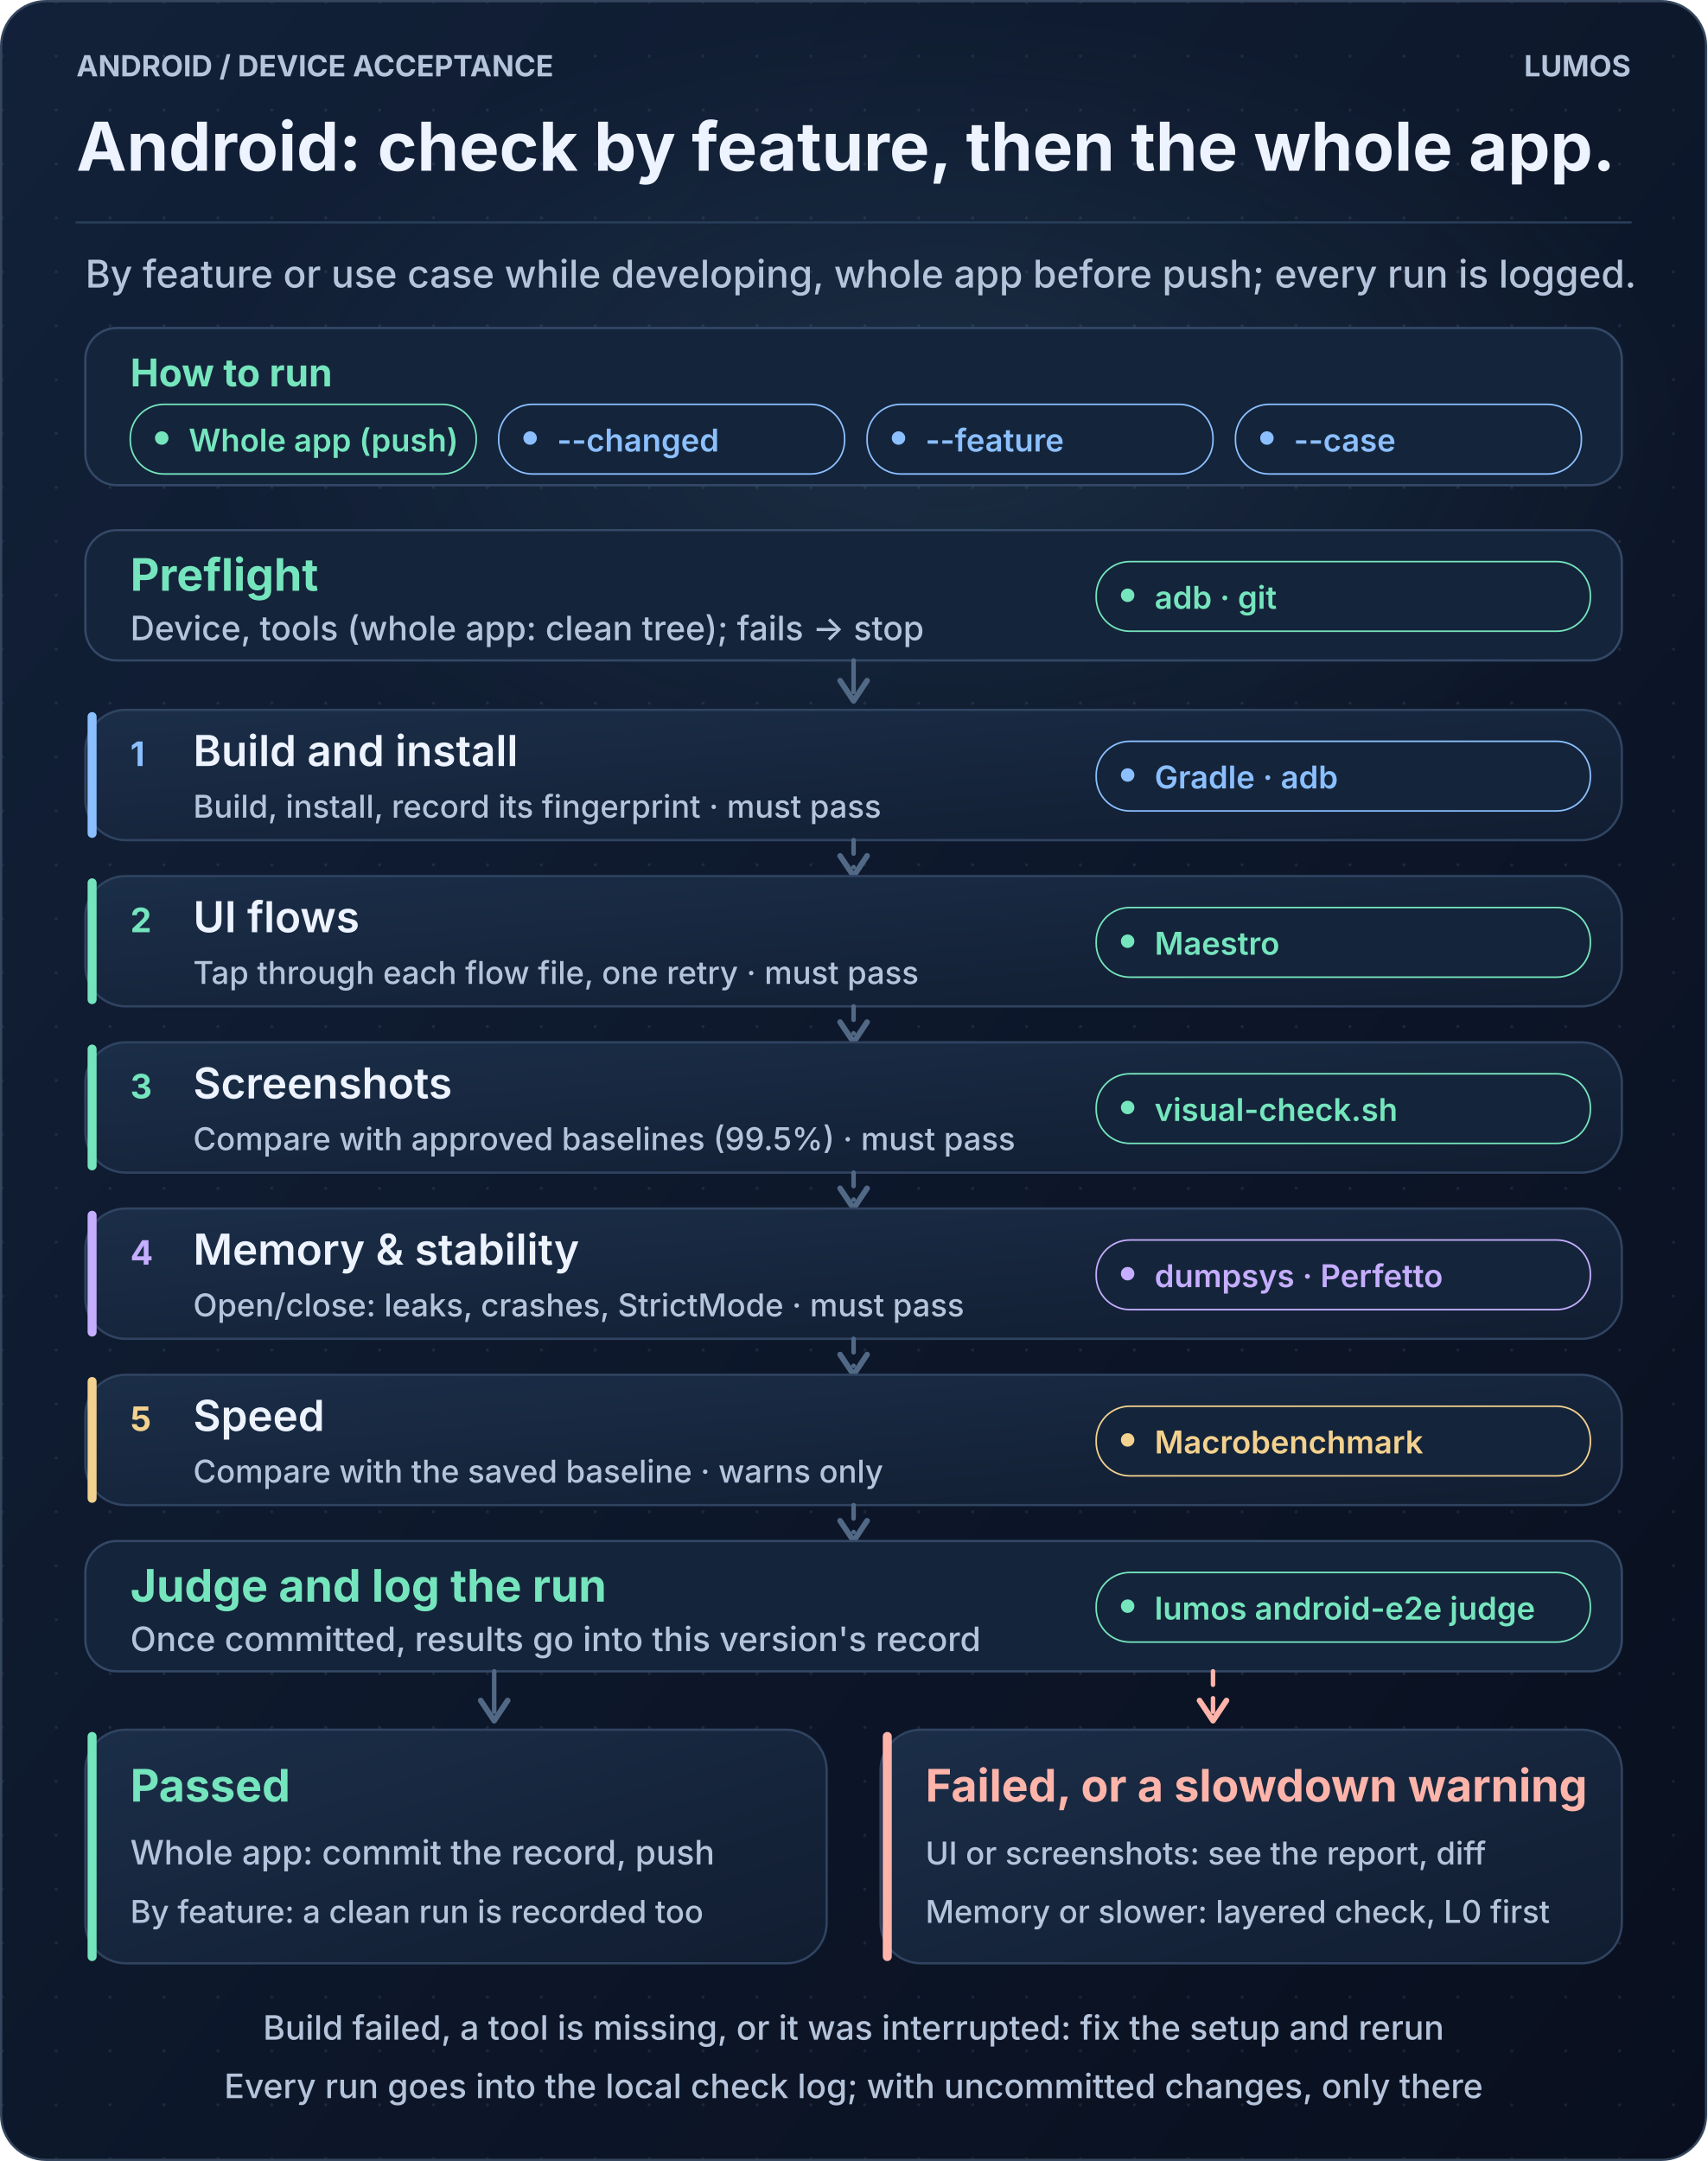
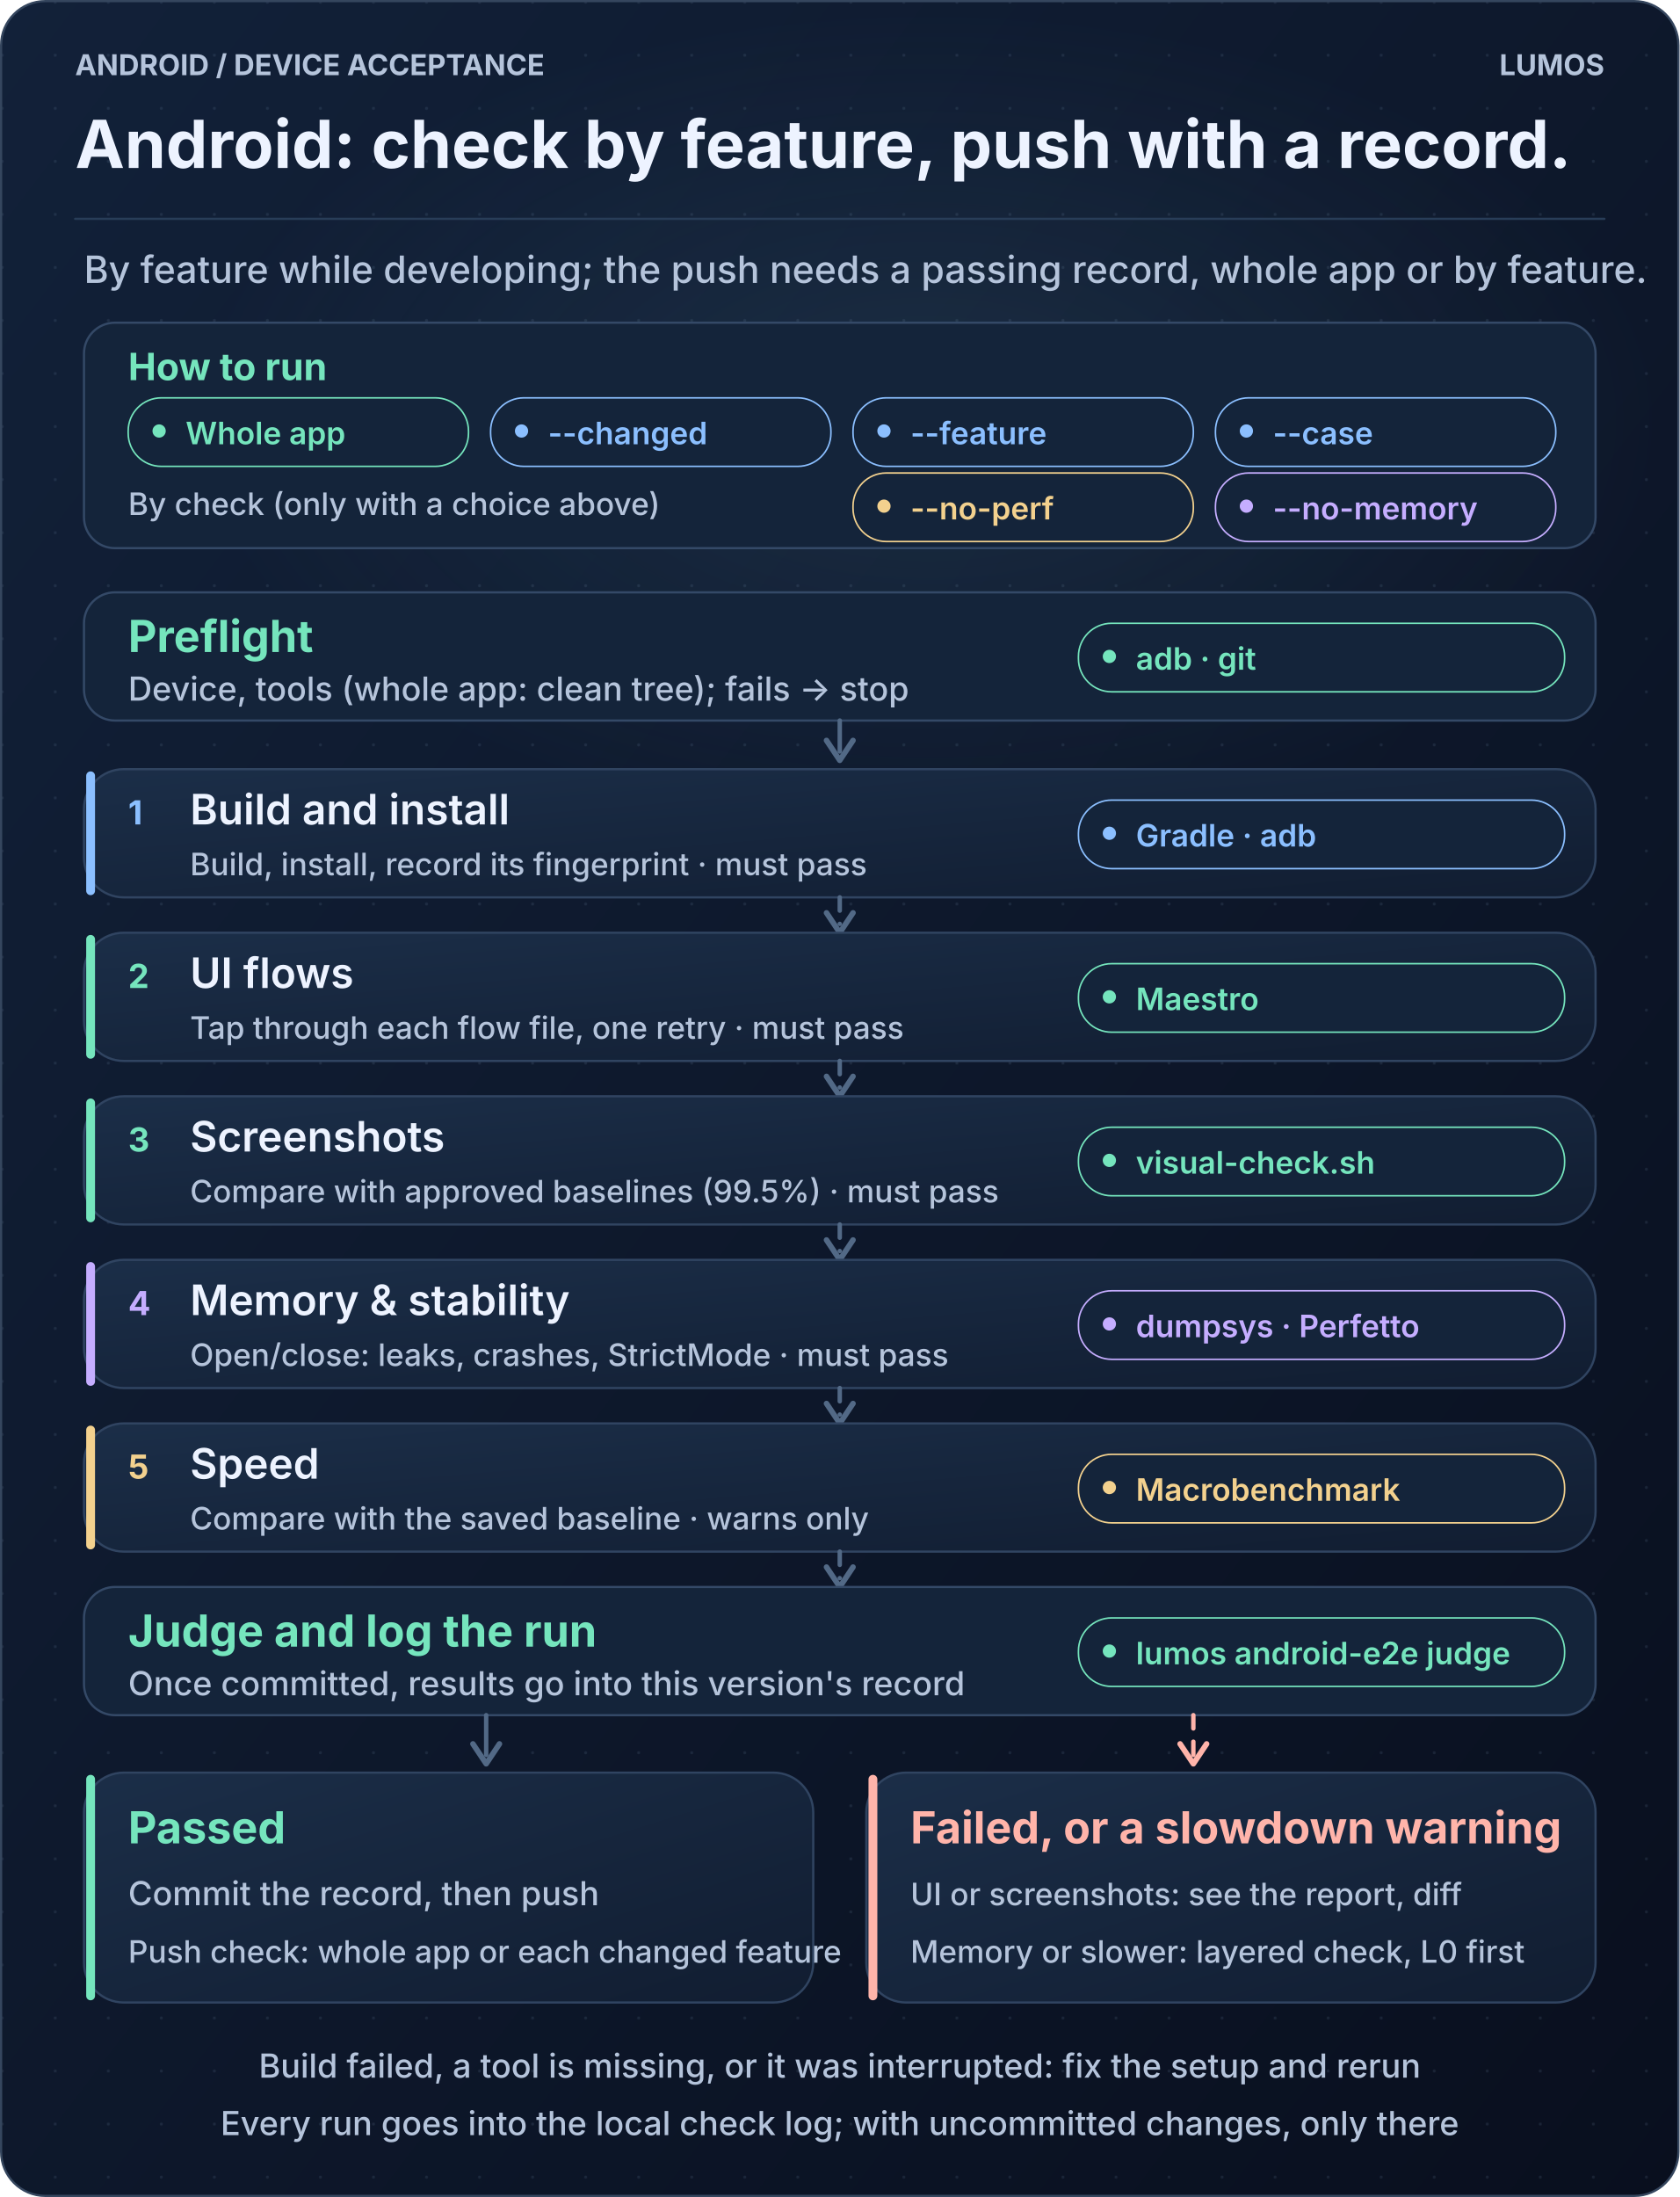
- <svg xmlns="http://www.w3.org/2000/svg" width="760" height="962" viewBox="0 0 760 962" role="img" aria-labelledby="title desc">
+ <svg xmlns="http://www.w3.org/2000/svg" width="760" height="994" viewBox="0 0 760 994" role="img" aria-labelledby="title desc">
  <defs>
    <linearGradient id="bg" x1="0" y1="0" x2="1" y2="1">
      <stop stop-color="#122139" />
      <stop offset="1" stop-color="#090f1e" />
    </linearGradient>
    <linearGradient id="panel" x1="0" y1="0" x2="1" y2="1">
      <stop stop-color="#1b2e48" />
      <stop offset="1" stop-color="#111d31" />
    </linearGradient>
    <radialGradient id="halo">
      <stop stop-color="#73b8d7" stop-opacity=".12" />
      <stop offset="1" stop-color="#73b8d7" stop-opacity="0" />
    </radialGradient>
    <pattern id="grid" width="24" height="24" patternUnits="userSpaceOnUse">
      <circle cx="1" cy="1" r=".7" fill="#718da9" opacity=".15" />
    </pattern>
  </defs>
-   <rect x=".5" y=".5" width="759" height="961" rx="20" fill="url(#bg)" stroke="#35465e" />
-   <rect x="1" y="1" width="758" height="960" rx="20" fill="url(#grid)" />
+   <rect x=".5" y=".5" width="759" height="993" rx="20" fill="url(#bg)" stroke="#35465e" />
+   <rect x="1" y="1" width="758" height="992" rx="20" fill="url(#grid)" />
  <ellipse cx="420" cy="190" rx="335" ry="185" fill="url(#halo)" />
  <g font-family="Inter, 'PingFang TC', 'Noto Sans TC', 'Microsoft JhengHei', system-ui, sans-serif">
    <text x="34" y="34" font-size="13" fill="#b5c4db" text-anchor="start" font-weight="650">ANDROID / DEVICE ACCEPTANCE</text>
-     <text x="34" y="76" font-size="30" fill="#edf3ff" text-anchor="start" font-weight="650">Android: check by feature, then the whole app.</text>
+     <text x="34" y="76" font-size="30" fill="#edf3ff" text-anchor="start" font-weight="650">Android: check by feature, push with a record.</text>
    <path d="M34 99H726" fill="none" stroke="#283d58" stroke-width="1" stroke-linecap="round" stroke-linejoin="round" />
    <text x="726" y="34" font-size="13" fill="#b5c4db" text-anchor="end" font-weight="650">LUMOS</text>
-     <text x="38" y="128" font-size="17" fill="#b5c4db" text-anchor="start" font-weight="450">By feature or use case while developing, whole app before push; every run is logged.</text>
+     <text x="38" y="128" font-size="17" fill="#b5c4db" text-anchor="start" font-weight="450">By feature while developing; the push needs a passing record, whole app or by feature.</text>
    <g data-kind="android-e2e-invoke">
-       <rect x="38" y="146" width="684" height="70" rx="14" fill="#14243a" stroke="#344967" stroke-width="1" />
+       <rect x="38" y="146" width="684" height="102" rx="14" fill="#14243a" stroke="#344967" stroke-width="1" />
      <text x="58" y="172" font-size="17" fill="#75e5bd" text-anchor="start" font-weight="650">How to run</text>
      <rect x="58" y="180" width="154" height="31" rx="15" fill="#14243a" stroke="#75e5bd" stroke-width="0.7" />
      <circle cx="72" cy="195" r="3" fill="#75e5bd" stroke="none" stroke-width="1" />
-       <text x="84" y="201" font-size="14" fill="#75e5bd" text-anchor="start" font-weight="600">Whole app (push)</text>
+       <text x="84" y="201" font-size="14" fill="#75e5bd" text-anchor="start" font-weight="600">Whole app</text>
      <rect x="222" y="180" width="154" height="31" rx="15" fill="#14243a" stroke="#8bbfff" stroke-width="0.7" />
      <circle cx="236" cy="195" r="3" fill="#8bbfff" stroke="none" stroke-width="1" />
      <text x="248" y="201" font-size="14" fill="#8bbfff" text-anchor="start" font-weight="600">--changed</text>
      <rect x="386" y="180" width="154" height="31" rx="15" fill="#14243a" stroke="#8bbfff" stroke-width="0.7" />
      <circle cx="400" cy="195" r="3" fill="#8bbfff" stroke="none" stroke-width="1" />
      <text x="412" y="201" font-size="14" fill="#8bbfff" text-anchor="start" font-weight="600">--feature</text>
      <rect x="550" y="180" width="154" height="31" rx="15" fill="#14243a" stroke="#8bbfff" stroke-width="0.7" />
      <circle cx="564" cy="195" r="3" fill="#8bbfff" stroke="none" stroke-width="1" />
      <text x="576" y="201" font-size="14" fill="#8bbfff" text-anchor="start" font-weight="600">--case</text>
+       <text x="58" y="233" font-size="14" fill="#b5c4db" text-anchor="start" font-weight="450">By check (only with a choice above)</text>
+       <rect x="386" y="214" width="154" height="31" rx="15" fill="#14243a" stroke="#f3d18e" stroke-width="0.7" />
+       <circle cx="400" cy="229" r="3" fill="#f3d18e" stroke="none" stroke-width="1" />
+       <text x="412" y="235" font-size="14" fill="#f3d18e" text-anchor="start" font-weight="600">--no-perf</text>
+       <rect x="550" y="214" width="154" height="31" rx="15" fill="#14243a" stroke="#c5adff" stroke-width="0.7" />
+       <circle cx="564" cy="229" r="3" fill="#c5adff" stroke="none" stroke-width="1" />
+       <text x="576" y="235" font-size="14" fill="#c5adff" text-anchor="start" font-weight="600">--no-memory</text>
    </g>
-     <g transform="translate(0,86)">
+     <g transform="translate(0,118)">
      <g data-kind="android-e2e-preflight">
        <rect x="38" y="150" width="684" height="58" rx="14" fill="#14243a" stroke="#344967" stroke-width="1" />
        <text x="58" y="177" font-size="20" fill="#75e5bd" text-anchor="start" font-weight="650">Preflight</text>
        <text x="58" y="199" font-size="15" fill="#b5c4db" text-anchor="start" font-weight="450">Device, tools (whole app: clean tree); fails → stop</text>
        <rect x="488" y="164" width="220" height="31" rx="15" fill="#14243a" stroke="#75e5bd" stroke-width="0.7" />
        <circle cx="502" cy="179" r="3" fill="#75e5bd" stroke="none" stroke-width="1" />
        <text x="514" y="185" font-size="14" fill="#75e5bd" text-anchor="start" font-weight="600">adb · git</text>
      </g>
      <path d="M380 208V222" fill="none" stroke="#526986" stroke-width="2" stroke-linecap="round" stroke-linejoin="round" />
      <polyline points="374,217 380,226 386,217" fill="none" stroke="#526986" stroke-width="2.5" stroke-linecap="round" stroke-linejoin="round" />
      <g data-kind="android-e2e-step" data-step="1">
        <rect x="38" y="230" width="684" height="58" rx="18" fill="url(#panel)" stroke="#304461" stroke-width="1" />
        <rect x="39" y="231" width="4" height="56" rx="2" fill="#8bbfff" stroke="none" stroke-width="1" />
        <text x="58" y="255" font-size="15" fill="#8bbfff" text-anchor="start" font-weight="700">1</text>
        <text x="86" y="255" font-size="19" fill="#edf3ff" text-anchor="start" font-weight="600">Build and install</text>
        <text x="86" y="278" font-size="14" fill="#b5c4db" text-anchor="start" font-weight="450">Build, install, record its fingerprint · must pass</text>
        <rect x="488" y="244" width="220" height="31" rx="15" fill="#14243a" stroke="#8bbfff" stroke-width="0.7" />
        <circle cx="502" cy="259" r="3" fill="#8bbfff" stroke="none" stroke-width="1" />
        <text x="514" y="265" font-size="14" fill="#8bbfff" text-anchor="start" font-weight="600">Gradle · adb</text>
      </g>
      <path d="M380 288V300" fill="none" stroke="#526986" stroke-width="2" stroke-linecap="round" stroke-linejoin="round" stroke-dasharray="6 6">
        <animate attributeName="stroke-dashoffset" values="0;-40" dur="2s" repeatCount="indefinite" />
      </path>
      <polyline points="374,295 380,304 386,295" fill="none" stroke="#526986" stroke-width="2.5" stroke-linecap="round" stroke-linejoin="round" />
      <g data-kind="android-e2e-step" data-step="2">
        <rect x="38" y="304" width="684" height="58" rx="18" fill="url(#panel)" stroke="#304461" stroke-width="1" />
        <rect x="39" y="305" width="4" height="56" rx="2" fill="#75e5bd" stroke="none" stroke-width="1" />
        <text x="58" y="329" font-size="15" fill="#75e5bd" text-anchor="start" font-weight="700">2</text>
        <text x="86" y="329" font-size="19" fill="#edf3ff" text-anchor="start" font-weight="600">UI flows</text>
        <text x="86" y="352" font-size="14" fill="#b5c4db" text-anchor="start" font-weight="450">Tap through each flow file, one retry · must pass</text>
        <rect x="488" y="318" width="220" height="31" rx="15" fill="#14243a" stroke="#75e5bd" stroke-width="0.7" />
        <circle cx="502" cy="333" r="3" fill="#75e5bd" stroke="none" stroke-width="1" />
        <text x="514" y="339" font-size="14" fill="#75e5bd" text-anchor="start" font-weight="600">Maestro</text>
      </g>
      <path d="M380 362V374" fill="none" stroke="#526986" stroke-width="2" stroke-linecap="round" stroke-linejoin="round" stroke-dasharray="6 6">
        <animate attributeName="stroke-dashoffset" values="0;-40" dur="2s" repeatCount="indefinite" />
      </path>
      <polyline points="374,369 380,378 386,369" fill="none" stroke="#526986" stroke-width="2.5" stroke-linecap="round" stroke-linejoin="round" />
      <g data-kind="android-e2e-step" data-step="3">
        <rect x="38" y="378" width="684" height="58" rx="18" fill="url(#panel)" stroke="#304461" stroke-width="1" />
        <rect x="39" y="379" width="4" height="56" rx="2" fill="#75e5bd" stroke="none" stroke-width="1" />
        <text x="58" y="403" font-size="15" fill="#75e5bd" text-anchor="start" font-weight="700">3</text>
        <text x="86" y="403" font-size="19" fill="#edf3ff" text-anchor="start" font-weight="600">Screenshots</text>
        <text x="86" y="426" font-size="14" fill="#b5c4db" text-anchor="start" font-weight="450">Compare with approved baselines (99.5%) · must pass</text>
        <rect x="488" y="392" width="220" height="31" rx="15" fill="#14243a" stroke="#75e5bd" stroke-width="0.7" />
        <circle cx="502" cy="407" r="3" fill="#75e5bd" stroke="none" stroke-width="1" />
        <text x="514" y="413" font-size="14" fill="#75e5bd" text-anchor="start" font-weight="600">visual-check.sh</text>
      </g>
      <path d="M380 436V448" fill="none" stroke="#526986" stroke-width="2" stroke-linecap="round" stroke-linejoin="round" stroke-dasharray="6 6">
        <animate attributeName="stroke-dashoffset" values="0;-40" dur="2s" repeatCount="indefinite" />
      </path>
      <polyline points="374,443 380,452 386,443" fill="none" stroke="#526986" stroke-width="2.5" stroke-linecap="round" stroke-linejoin="round" />
      <g data-kind="android-e2e-step" data-step="4">
        <rect x="38" y="452" width="684" height="58" rx="18" fill="url(#panel)" stroke="#304461" stroke-width="1" />
        <rect x="39" y="453" width="4" height="56" rx="2" fill="#c5adff" stroke="none" stroke-width="1" />
        <text x="58" y="477" font-size="15" fill="#c5adff" text-anchor="start" font-weight="700">4</text>
        <text x="86" y="477" font-size="19" fill="#edf3ff" text-anchor="start" font-weight="600">Memory &amp; stability</text>
        <text x="86" y="500" font-size="14" fill="#b5c4db" text-anchor="start" font-weight="450">Open/close: leaks, crashes, StrictMode · must pass</text>
        <rect x="488" y="466" width="220" height="31" rx="15" fill="#14243a" stroke="#c5adff" stroke-width="0.7" />
        <circle cx="502" cy="481" r="3" fill="#c5adff" stroke="none" stroke-width="1" />
        <text x="514" y="487" font-size="14" fill="#c5adff" text-anchor="start" font-weight="600">dumpsys · Perfetto</text>
      </g>
      <path d="M380 510V522" fill="none" stroke="#526986" stroke-width="2" stroke-linecap="round" stroke-linejoin="round" stroke-dasharray="6 6">
        <animate attributeName="stroke-dashoffset" values="0;-40" dur="2s" repeatCount="indefinite" />
      </path>
      <polyline points="374,517 380,526 386,517" fill="none" stroke="#526986" stroke-width="2.5" stroke-linecap="round" stroke-linejoin="round" />
      <g data-kind="android-e2e-step" data-step="5">
        <rect x="38" y="526" width="684" height="58" rx="18" fill="url(#panel)" stroke="#304461" stroke-width="1" />
        <rect x="39" y="527" width="4" height="56" rx="2" fill="#f3d18e" stroke="none" stroke-width="1" />
        <text x="58" y="551" font-size="15" fill="#f3d18e" text-anchor="start" font-weight="700">5</text>
        <text x="86" y="551" font-size="19" fill="#edf3ff" text-anchor="start" font-weight="600">Speed</text>
        <text x="86" y="574" font-size="14" fill="#b5c4db" text-anchor="start" font-weight="450">Compare with the saved baseline · warns only</text>
        <rect x="488" y="540" width="220" height="31" rx="15" fill="#14243a" stroke="#f3d18e" stroke-width="0.7" />
        <circle cx="502" cy="555" r="3" fill="#f3d18e" stroke="none" stroke-width="1" />
        <text x="514" y="561" font-size="14" fill="#f3d18e" text-anchor="start" font-weight="600">Macrobenchmark</text>
      </g>
      <path d="M380 584V596" fill="none" stroke="#526986" stroke-width="2" stroke-linecap="round" stroke-linejoin="round" stroke-dasharray="6 6">
        <animate attributeName="stroke-dashoffset" values="0;-40" dur="2s" repeatCount="indefinite" />
      </path>
      <polyline points="374,591 380,600 386,591" fill="none" stroke="#526986" stroke-width="2.5" stroke-linecap="round" stroke-linejoin="round" />
      <g data-kind="android-e2e-judge">
        <rect x="38" y="600" width="684" height="58" rx="14" fill="#14243a" stroke="#344967" stroke-width="1" />
        <text x="58" y="627" font-size="20" fill="#75e5bd" text-anchor="start" font-weight="650">Judge and log the run</text>
        <text x="58" y="649" font-size="15" fill="#b5c4db" text-anchor="start" font-weight="450">Once committed, results go into this version's record</text>
        <rect x="488" y="614" width="220" height="31" rx="15" fill="#14243a" stroke="#75e5bd" stroke-width="0.7" />
        <circle cx="502" cy="629" r="3" fill="#75e5bd" stroke="none" stroke-width="1" />
        <text x="514" y="635" font-size="14" fill="#75e5bd" text-anchor="start" font-weight="600">lumos android-e2e judge</text>
      </g>
      <path d="M220 658V676" fill="none" stroke="#526986" stroke-width="2" stroke-linecap="round" stroke-linejoin="round" />
      <polyline points="214,671 220,680 226,671" fill="none" stroke="#526986" stroke-width="2.5" stroke-linecap="round" stroke-linejoin="round" />
      <path d="M540 658V676" fill="none" stroke="#ffb4aa" stroke-width="2" stroke-linecap="round" stroke-linejoin="round" stroke-dasharray="6 6">
        <animate attributeName="stroke-dashoffset" values="0;-40" dur="2s" repeatCount="indefinite" />
      </path>
      <polyline points="534,671 540,680 546,671" fill="none" stroke="#ffb4aa" stroke-width="2.5" stroke-linecap="round" stroke-linejoin="round" />
      <g data-kind="android-e2e-outcome" data-outcome="pass">
        <rect x="38" y="684" width="330" height="104" rx="18" fill="url(#panel)" stroke="#304461" stroke-width="1" />
        <rect x="39" y="685" width="4" height="102" rx="2" fill="#75e5bd" stroke="none" stroke-width="1" />
        <text x="58" y="716" font-size="20" fill="#75e5bd" text-anchor="start" font-weight="650">Passed</text>
-         <text x="58" y="744" font-size="15" fill="#b5c4db" text-anchor="start" font-weight="450">Whole app: commit the record, push</text>
-         <text x="58" y="770" font-size="14" fill="#b5c4db" text-anchor="start" font-weight="450">By feature: a clean run is recorded too</text>
+         <text x="58" y="744" font-size="15" fill="#b5c4db" text-anchor="start" font-weight="450">Commit the record, then push</text>
+         <text x="58" y="770" font-size="14" fill="#b5c4db" text-anchor="start" font-weight="450">Push check: whole app or each changed feature</text>
      </g>
      <g data-kind="android-e2e-outcome" data-outcome="dig">
        <rect x="392" y="684" width="330" height="104" rx="18" fill="url(#panel)" stroke="#304461" stroke-width="1" />
        <rect x="393" y="685" width="4" height="102" rx="2" fill="#ffb4aa" stroke="none" stroke-width="1" />
        <text x="412" y="716" font-size="20" fill="#ffb4aa" text-anchor="start" font-weight="650">Failed, or a slowdown warning</text>
        <text x="412" y="744" font-size="14" fill="#b5c4db" text-anchor="start" font-weight="450">UI or screenshots: see the report, diff</text>
        <text x="412" y="770" font-size="14" fill="#b5c4db" text-anchor="start" font-weight="450">Memory or slower: layered check, L0 first</text>
      </g>
      <text x="380" y="822" font-size="15" fill="#b5c4db" text-anchor="middle" font-weight="450">Build failed, a tool is missing, or it was interrupted: fix the setup and rerun</text>
      <text x="380" y="848" font-size="15" fill="#b5c4db" text-anchor="middle" font-weight="450">Every run goes into the local check log; with uncommitted changes, only there</text>
    </g>
  </g>
</svg>
